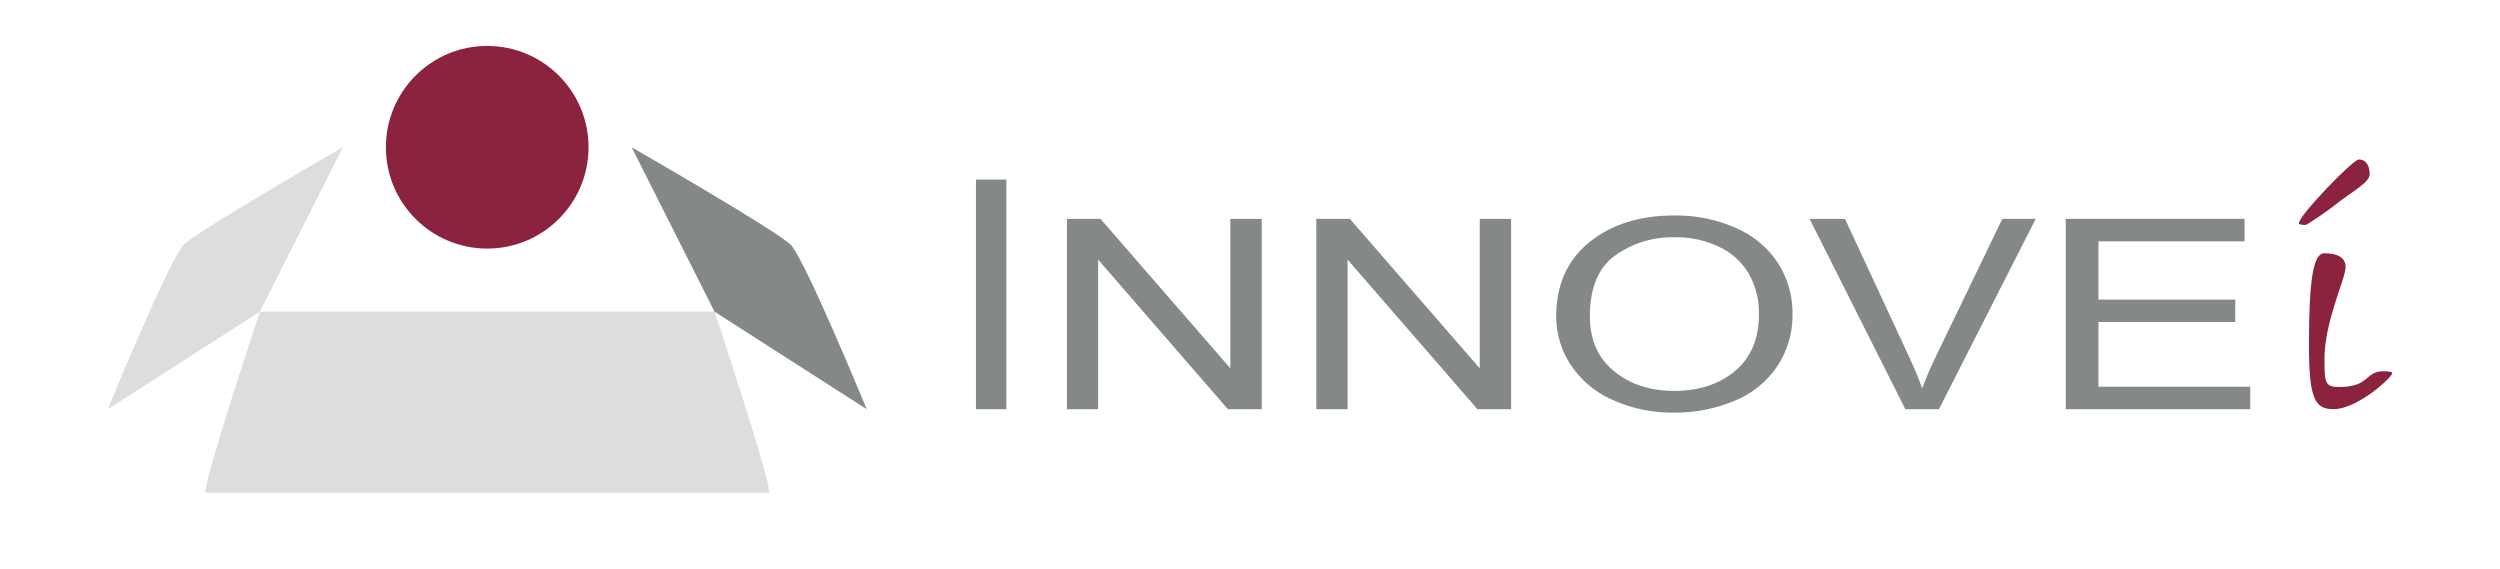
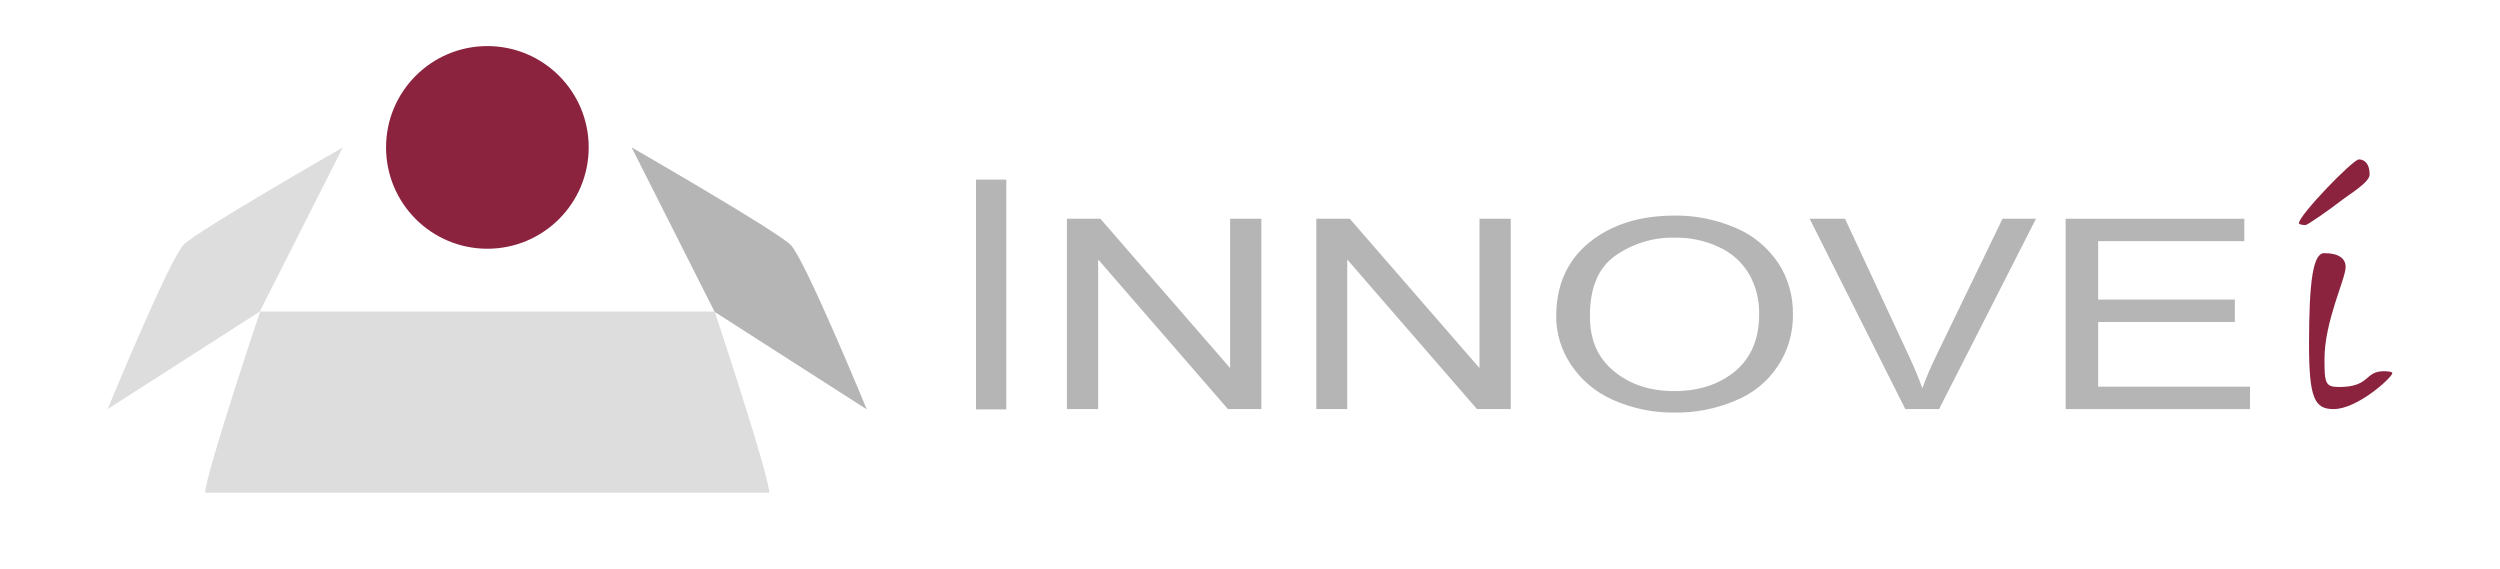
- <svg xmlns="http://www.w3.org/2000/svg" id="Layer_1" data-name="Layer 1" viewBox="0 0 792 180">
-   <circle cx="154.35" cy="46.65" r="32.1" style="fill:#8b233f" />
-   <path d="M226.36,98.74h-144S65,150.65,65,156.11H243.71C243.71,150.65,226.36,98.74,226.36,98.74Z" style="fill:#ddd" />
-   <path d="M108.6,46.65,82.34,98.74l-48.21,30.9S53.69,82.06,58.2,77.55,108.6,46.65,108.6,46.65Z" style="fill:#ddd" />
-   <path d="M200.11,46.65l26.25,52.09,48.22,30.9S255,82.06,250.5,77.55,200.11,46.65,200.11,46.65Z" style="fill:#848889" />
-   <path d="M309.18,129.64V56.89h9.63v72.75Z" style="fill:#848889" />
-   <path d="M736.33,80.23c4.51,0,6.76,1.58,6.76,4.36,0,3.71-6.69,17.18-6.69,29.14,0,7.57.18,8.87,4.58,8.87,10,0,8-5,14.22-5,.93,0,2.67.1,2.67.62,0,1.25-11,11.4-18.58,11.4-6,0-7.81-3.27-7.81-20.48C731.48,88.88,732.8,80.23,736.33,80.23Z" style="fill:#8b233f" />
-   <path d="M750.71,55.33c0-3.35-1.49-4.81-3.41-4.81s-19,17.74-19,20.2c0,.45,1.09.55,2.07.55.58,0,7.55-4.8,10.68-7.34S750.71,57.81,750.71,55.33Z" style="fill:#8b233f" />
-   <path d="M338,129.64V69.33h10.63l41.14,47.35V69.33h9.94v60.31H389L347.89,82.25v47.39Z" style="fill:#848889" />
-   <path d="M417,129.64V69.33h10.63l41.15,47.35V69.33h9.94v60.31H468.06L426.92,82.25v47.39Z" style="fill:#848889" />
-   <path d="M493,100.27q0-15,10.47-23.51t27-8.5a46.46,46.46,0,0,1,19.56,4A30.16,30.16,0,0,1,563.3,83.38a29.36,29.36,0,0,1,4.57,16.19A28.93,28.93,0,0,1,563.06,116a29.74,29.74,0,0,1-13.62,11,48.44,48.44,0,0,1-19,3.72,45.74,45.74,0,0,1-19.77-4.11,30.54,30.54,0,0,1-13.2-11.23A27.82,27.82,0,0,1,493,100.27Zm10.69.12q0,10.9,7.61,17.18t19.1,6.27q11.7,0,19.27-6.33t7.56-18A24.84,24.84,0,0,0,554,86.67a21.49,21.49,0,0,0-9.45-8.51,31.53,31.53,0,0,0-14-3A31.16,31.16,0,0,0,511.58,81Q503.65,86.79,503.65,100.39Z" style="fill:#848889" />
-   <path d="M603.62,129.64,573.27,69.33h11.22l20.36,43.81c1.63,3.52,3,6.81,4.11,9.88q1.81-4.93,4.22-9.88l21.16-43.81h10.58l-30.67,60.31Z" style="fill:#848889" />
-   <path d="M654.43,129.64V69.33h56.64v7.12H664.8V94.92h43.33V102H664.8v20.52h48.09v7.12Z" style="fill:#848889" />
+ <svg xmlns="http://www.w3.org/2000/svg" version="1.1" id="Layer_1" x="0px" y="0px" viewBox="0 0 792 180" style="enable-background:new 0 0 792 180;" xml:space="preserve">
+   <style type="text/css">
+ 	.st0{fill:#8B233F;}
+ 	.st1{fill:#DDDDDD;}
+ 	.st2{fill:#B5B5B5;}
+ </style>
+   <circle class="st0" cx="154.4" cy="46.7" r="32.1" />
+   <path class="st1" d="M226.4,98.7h-144c0,0-17.4,51.9-17.4,57.4h178.7C243.7,150.6,226.4,98.7,226.4,98.7z" />
+   <path class="st1" d="M108.6,46.7L82.3,98.7l-48.2,30.9c0,0,19.6-47.6,24.1-52.1S108.6,46.7,108.6,46.7z" />
+   <path class="st2" d="M200.1,46.7l26.3,52.1l48.2,30.9c0,0-19.6-47.6-24.1-52.1S200.1,46.7,200.1,46.7z" />
+   <path class="st2" d="M309.2,129.6V56.9h9.6v72.8H309.2z" />
+   <path class="st0" d="M736.3,80.2c4.5,0,6.8,1.6,6.8,4.4c0,3.7-6.7,17.2-6.7,29.1c0,7.6,0.2,8.9,4.6,8.9c10,0,8-5,14.2-5  c0.9,0,2.7,0.1,2.7,0.6c0,1.3-11,11.4-18.6,11.4c-6,0-7.8-3.3-7.8-20.5C731.5,88.9,732.8,80.2,736.3,80.2z" />
+   <path class="st0" d="M750.7,55.3c0-3.3-1.5-4.8-3.4-4.8s-19,17.7-19,20.2c0,0.4,1.1,0.6,2.1,0.6c0.6,0,7.5-4.8,10.7-7.3  S750.7,57.8,750.7,55.3z" />
+   <path class="st2" d="M338,129.6V69.3h10.6l41.1,47.3V69.3h9.9v60.3H389l-41.1-47.4v47.4H338z" />
+   <path class="st2" d="M417,129.6V69.3h10.6l41.1,47.3V69.3h9.9v60.3h-10.7l-41.1-47.4v47.4H417z" />
+   <path class="st2" d="M493,100.3c0-10,3.5-17.8,10.5-23.5c7-5.7,16-8.5,27-8.5c6.7-0.1,13.4,1.3,19.6,4c5.4,2.3,10,6.2,13.3,11.1  c3.1,4.8,4.7,10.5,4.6,16.2c0.1,5.8-1.6,11.6-4.8,16.4c-3.3,5-8.1,8.8-13.6,11c-6,2.5-12.5,3.8-19,3.7c-6.8,0.1-13.6-1.3-19.8-4.1  c-5.4-2.4-10-6.3-13.2-11.2C494.6,110.9,493,105.6,493,100.3z M503.7,100.4c0,7.3,2.5,13,7.6,17.2c5.1,4.2,11.4,6.3,19.1,6.3  c7.8,0,14.2-2.1,19.3-6.3c5-4.2,7.6-10.2,7.6-18c0.1-4.5-1-8.9-3.2-12.8c-2.2-3.7-5.5-6.7-9.5-8.5c-4.4-2.1-9.2-3.1-14-3  c-6.8-0.2-13.5,1.9-19,5.8C506.3,84.9,503.6,91.3,503.7,100.4L503.7,100.4z" />
+   <path class="st2" d="M603.6,129.6l-30.3-60.3h11.2l20.4,43.8c1.6,3.5,3,6.8,4.1,9.9c1.2-3.3,2.6-6.6,4.2-9.9l21.2-43.8h10.6  l-30.7,60.3H603.6z" />
+   <path class="st2" d="M654.4,129.6V69.3h56.6v7.1h-46.3v18.5h43.3v7.1h-43.3v20.5h48.1v7.1H654.4z" />
</svg>
